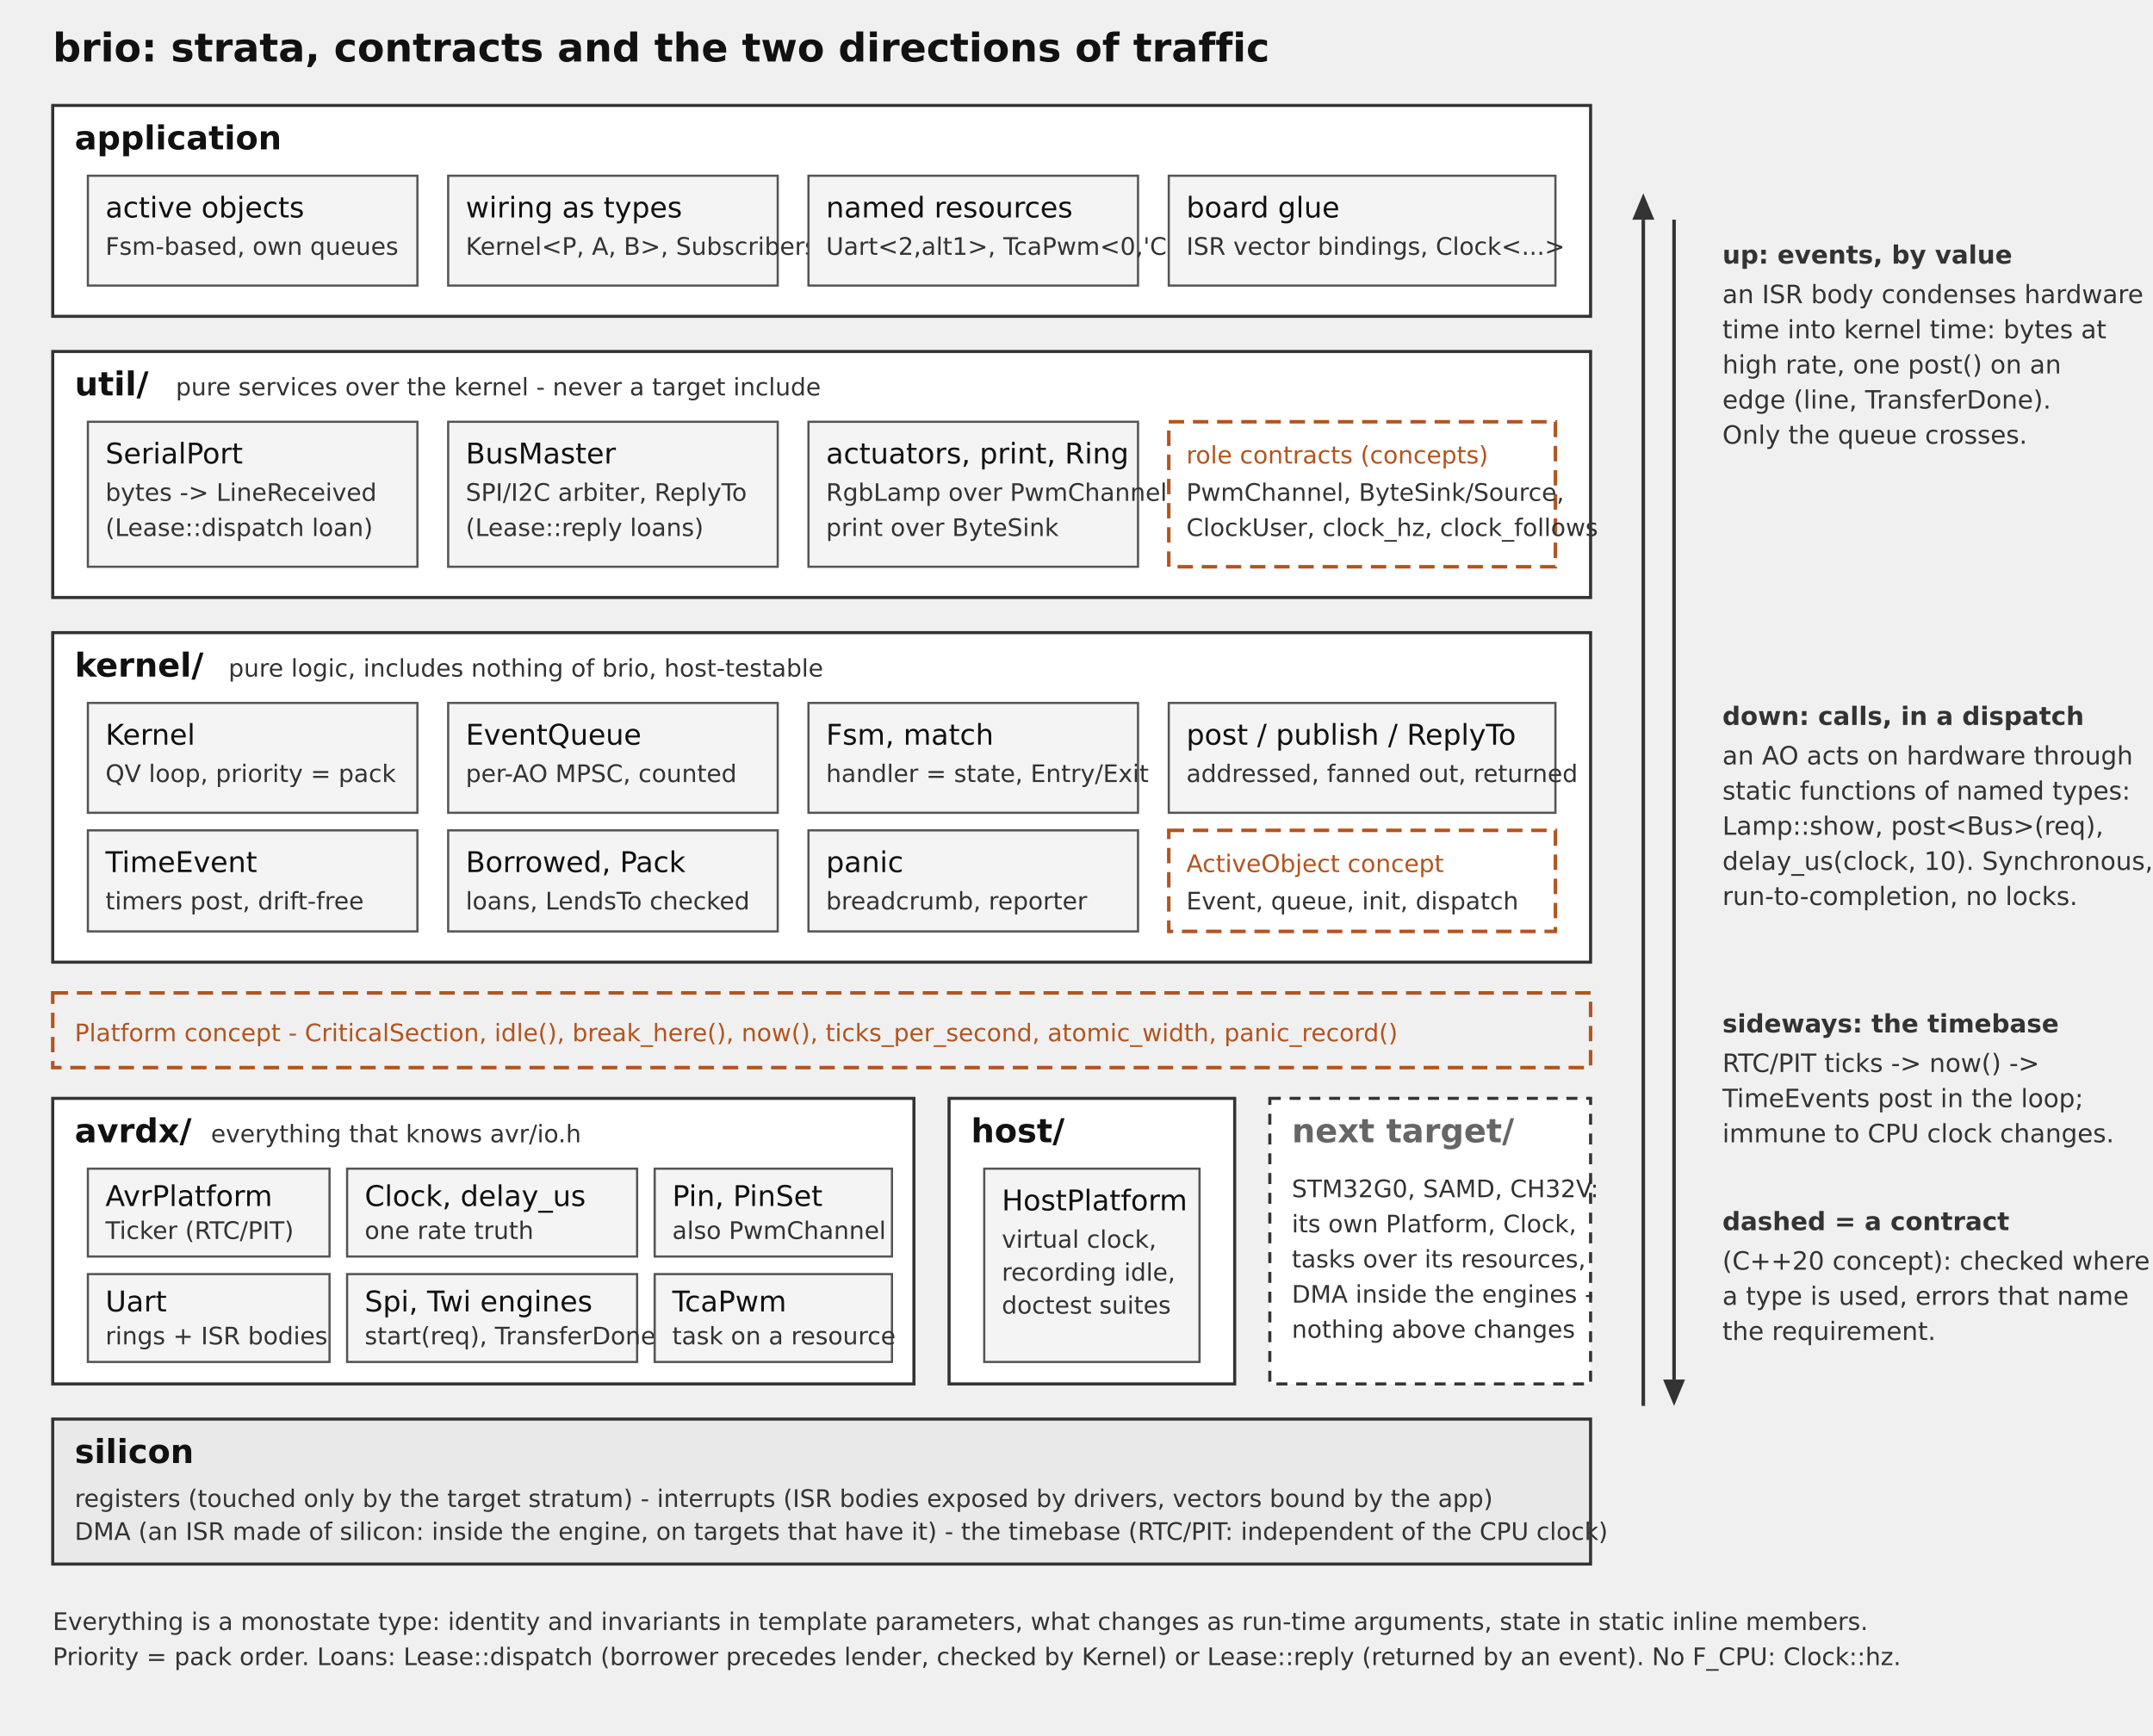
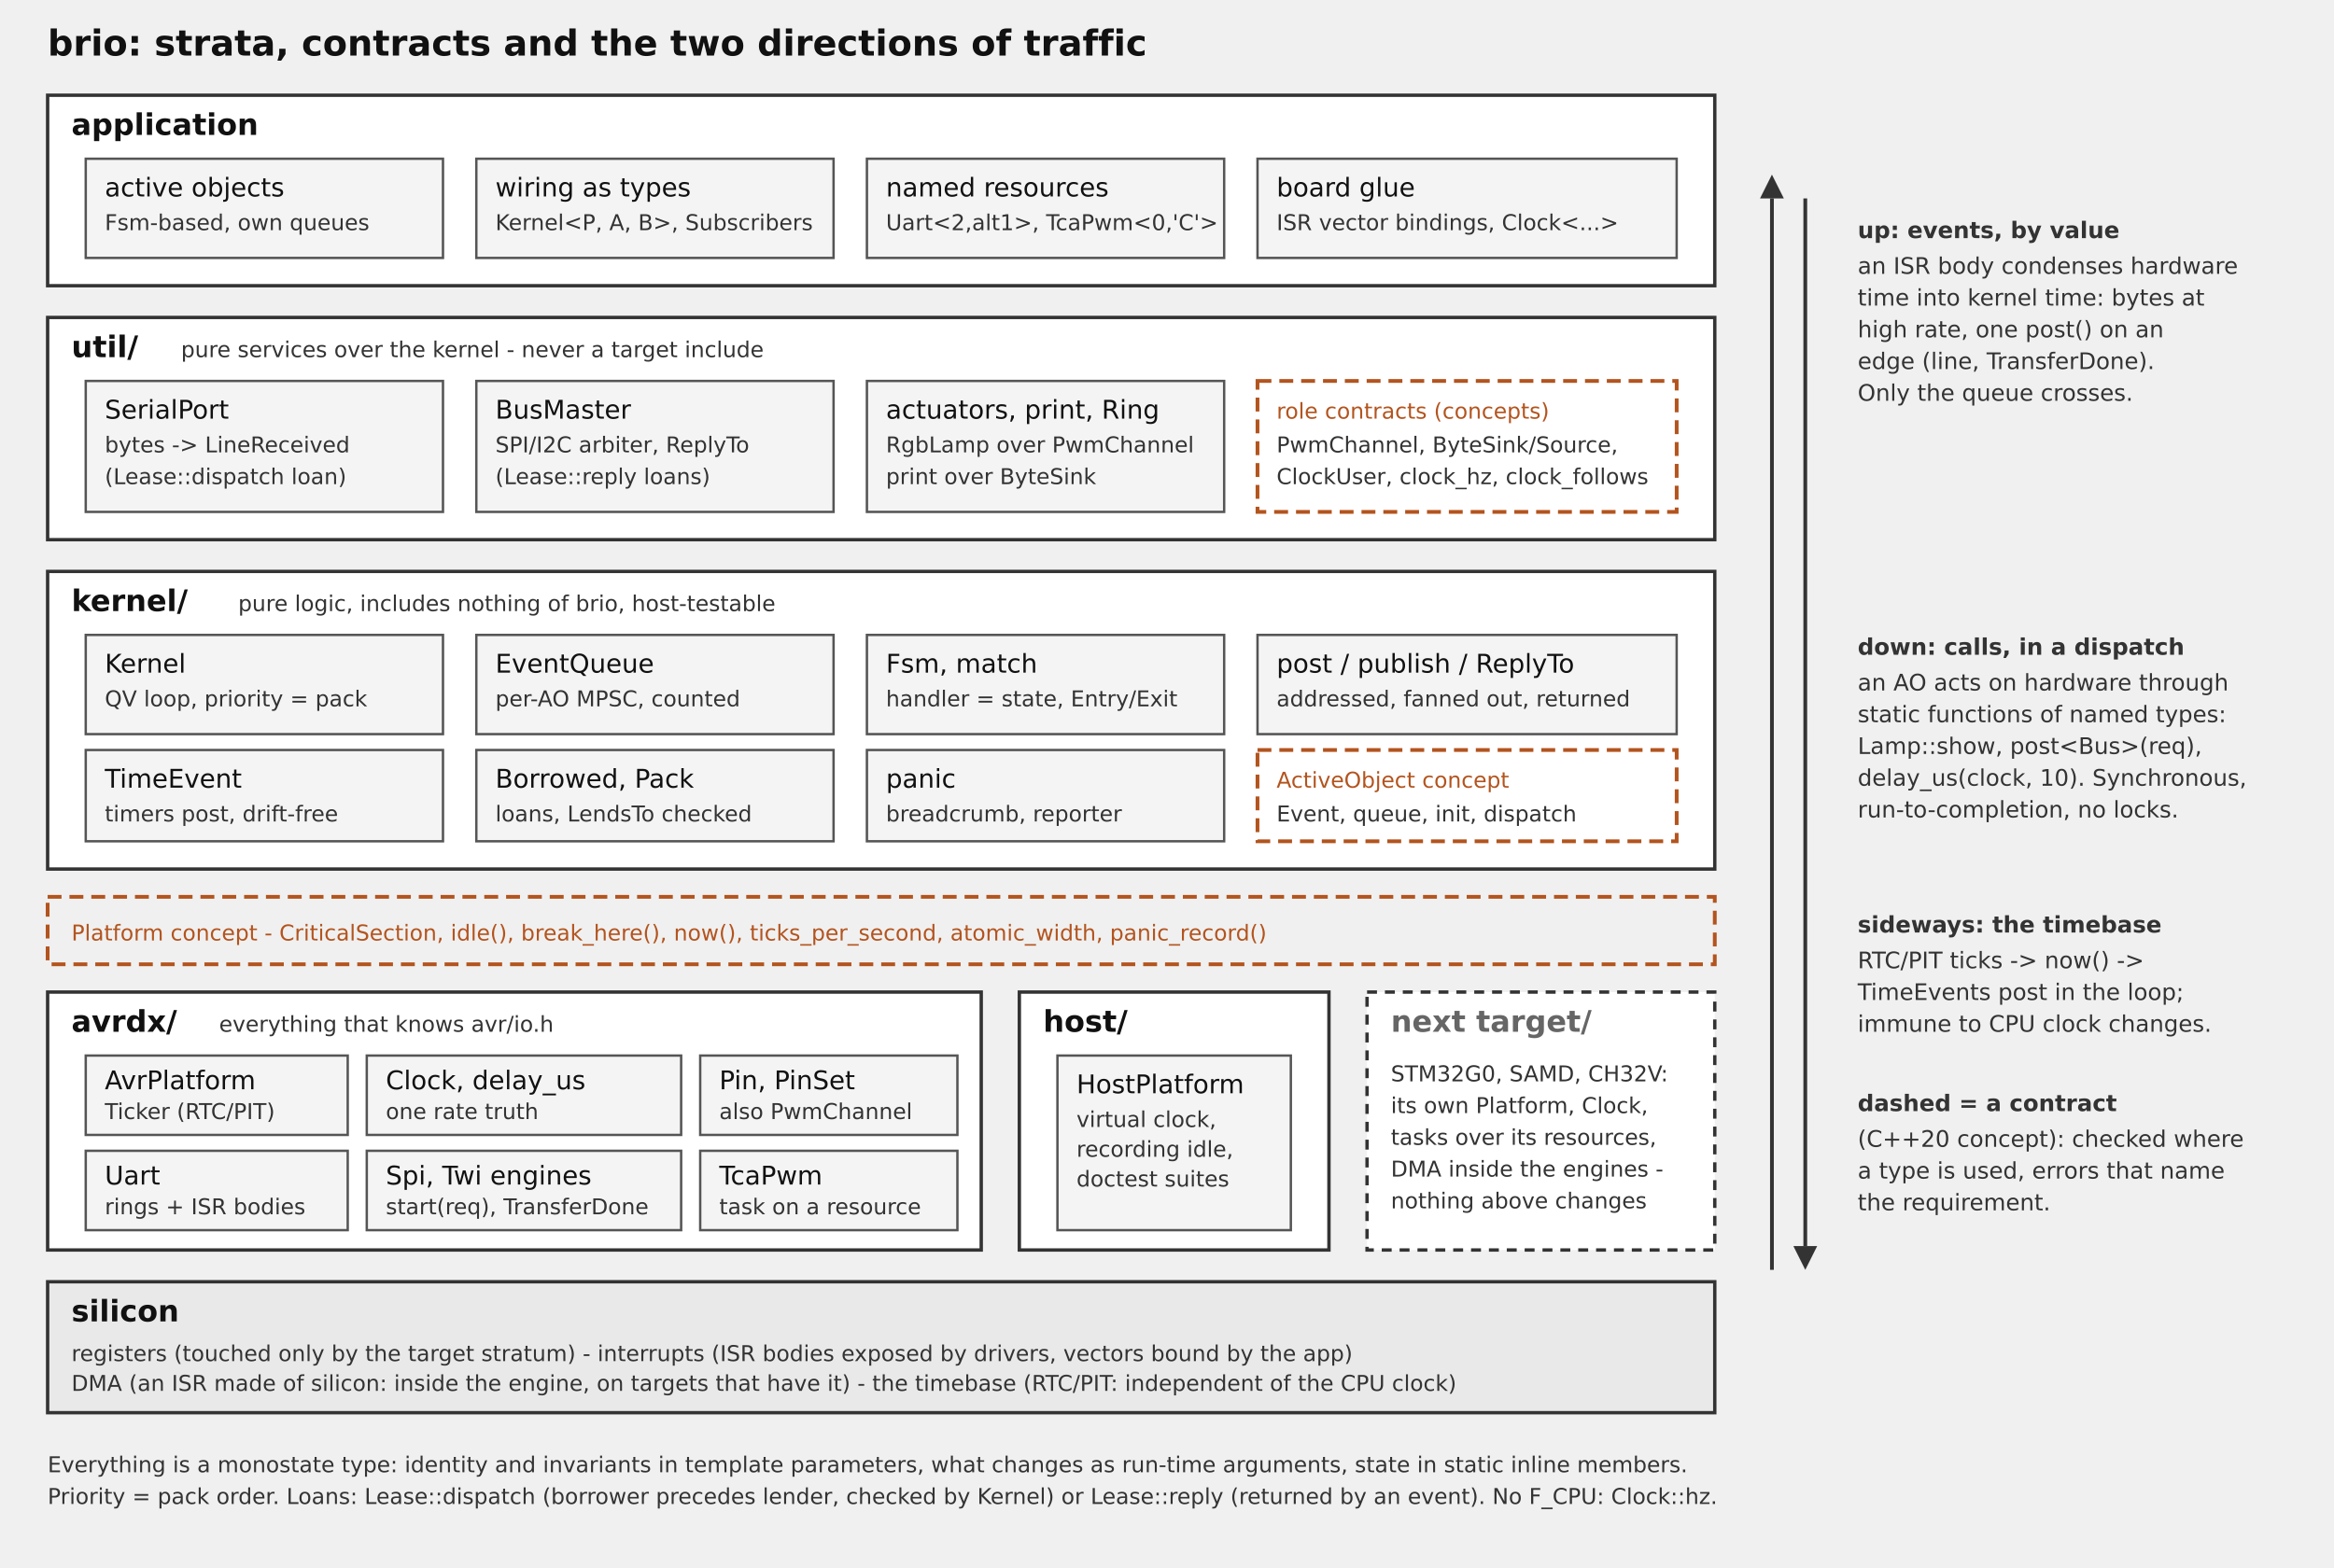
- <svg xmlns="http://www.w3.org/2000/svg" width="980" height="790" viewBox="0 0 980 790" font-family="DejaVu Sans, Verdana, sans-serif" font-size="13">
+ <svg xmlns="http://www.w3.org/2000/svg" width="1176" height="790" viewBox="0 0 1176 790" font-family="DejaVu Sans, Verdana, sans-serif" font-size="13">
  <text x="24" y="28" font-size="18" font-weight="bold" fill="#111111">brio: strata, contracts and the two directions of traffic</text>
-   <rect x="24" y="48" width="700" height="96" fill="#ffffff" stroke="#333333" stroke-width="1.4" />
-   <text x="34" y="68" font-size="15" font-weight="bold" fill="#111111">application</text>
-   <rect x="40" y="80" width="150" height="50" fill="#f4f4f4" stroke="#555555" stroke-width="1" />
-   <text x="48" y="99" fill="#111111">active objects</text>
-   <text x="48" y="116" font-size="11" fill="#333333">Fsm-based, own queues</text>
-   <rect x="204" y="80" width="150" height="50" fill="#f4f4f4" stroke="#555555" stroke-width="1" />
-   <text x="212" y="99" fill="#111111">wiring as types</text>
-   <text x="212" y="116" font-size="11" fill="#333333">Kernel&lt;P, A, B&gt;, Subscribers</text>
-   <rect x="368" y="80" width="150" height="50" fill="#f4f4f4" stroke="#555555" stroke-width="1" />
-   <text x="376" y="99" fill="#111111">named resources</text>
-   <text x="376" y="116" font-size="11" fill="#333333">Uart&lt;2,alt1&gt;, TcaPwm&lt;0,'C'&gt;</text>
-   <rect x="532" y="80" width="176" height="50" fill="#f4f4f4" stroke="#555555" stroke-width="1" />
-   <text x="540" y="99" fill="#111111">board glue</text>
-   <text x="540" y="116" font-size="11" fill="#333333">ISR vector bindings, Clock&lt;...&gt;</text>
-   <rect x="24" y="160" width="700" height="112" fill="#ffffff" stroke="#333333" stroke-width="1.4" />
-   <text x="34" y="180" font-size="15" font-weight="bold" fill="#111111">util/</text>
-   <text x="80" y="180" font-size="11" fill="#333333">pure services over the kernel - never a target include</text>
-   <rect x="40" y="192" width="150" height="66" fill="#f4f4f4" stroke="#555555" stroke-width="1" />
-   <text x="48" y="211" fill="#111111">SerialPort</text>
-   <text x="48" y="228" font-size="11" fill="#333333">bytes -&gt; LineReceived</text>
-   <text x="48" y="244" font-size="11" fill="#333333">(Lease::dispatch loan)</text>
-   <rect x="204" y="192" width="150" height="66" fill="#f4f4f4" stroke="#555555" stroke-width="1" />
-   <text x="212" y="211" fill="#111111">BusMaster</text>
-   <text x="212" y="228" font-size="11" fill="#333333">SPI/I2C arbiter, ReplyTo</text>
-   <text x="212" y="244" font-size="11" fill="#333333">(Lease::reply loans)</text>
-   <rect x="368" y="192" width="150" height="66" fill="#f4f4f4" stroke="#555555" stroke-width="1" />
-   <text x="376" y="211" fill="#111111">actuators, print, Ring</text>
-   <text x="376" y="228" font-size="11" fill="#333333">RgbLamp over PwmChannel</text>
-   <text x="376" y="244" font-size="11" fill="#333333">print over ByteSink</text>
-   <rect x="532" y="192" width="176" height="66" fill="none" stroke="#b3541e" stroke-width="1.6" stroke-dasharray="7 4" />
-   <text x="540" y="211" font-size="11" fill="#b3541e">role contracts (concepts)</text>
-   <text x="540" y="228" font-size="11" fill="#333333">PwmChannel, ByteSink/Source,</text>
-   <text x="540" y="244" font-size="11" fill="#333333">ClockUser, clock_hz, clock_follows</text>
-   <rect x="24" y="288" width="700" height="150" fill="#ffffff" stroke="#333333" stroke-width="1.4" />
-   <text x="34" y="308" font-size="15" font-weight="bold" fill="#111111">kernel/</text>
-   <text x="104" y="308" font-size="11" fill="#333333">pure logic, includes nothing of brio, host-testable</text>
-   <rect x="40" y="320" width="150" height="50" fill="#f4f4f4" stroke="#555555" stroke-width="1" />
-   <text x="48" y="339" fill="#111111">Kernel</text>
-   <text x="48" y="356" font-size="11" fill="#333333">QV loop, priority = pack</text>
-   <rect x="204" y="320" width="150" height="50" fill="#f4f4f4" stroke="#555555" stroke-width="1" />
-   <text x="212" y="339" fill="#111111">EventQueue</text>
-   <text x="212" y="356" font-size="11" fill="#333333">per-AO MPSC, counted</text>
-   <rect x="368" y="320" width="150" height="50" fill="#f4f4f4" stroke="#555555" stroke-width="1" />
-   <text x="376" y="339" fill="#111111">Fsm, match</text>
-   <text x="376" y="356" font-size="11" fill="#333333">handler = state, Entry/Exit</text>
-   <rect x="532" y="320" width="176" height="50" fill="#f4f4f4" stroke="#555555" stroke-width="1" />
-   <text x="540" y="339" fill="#111111">post / publish / ReplyTo</text>
-   <text x="540" y="356" font-size="11" fill="#333333">addressed, fanned out, returned</text>
-   <rect x="40" y="378" width="150" height="46" fill="#f4f4f4" stroke="#555555" stroke-width="1" />
-   <text x="48" y="397" fill="#111111">TimeEvent</text>
-   <text x="48" y="414" font-size="11" fill="#333333">timers post, drift-free</text>
-   <rect x="204" y="378" width="150" height="46" fill="#f4f4f4" stroke="#555555" stroke-width="1" />
-   <text x="212" y="397" fill="#111111">Borrowed, Pack</text>
-   <text x="212" y="414" font-size="11" fill="#333333">loans, LendsTo checked</text>
-   <rect x="368" y="378" width="150" height="46" fill="#f4f4f4" stroke="#555555" stroke-width="1" />
-   <text x="376" y="397" fill="#111111">panic</text>
-   <text x="376" y="414" font-size="11" fill="#333333">breadcrumb, reporter</text>
-   <rect x="532" y="378" width="176" height="46" fill="none" stroke="#b3541e" stroke-width="1.6" stroke-dasharray="7 4" />
-   <text x="540" y="397" font-size="11" fill="#b3541e">ActiveObject concept</text>
-   <text x="540" y="414" font-size="11" fill="#333333">Event, queue, init, dispatch</text>
-   <rect x="24" y="452" width="700" height="34" fill="none" stroke="#b3541e" stroke-width="1.6" stroke-dasharray="7 4" />
-   <text x="34" y="474" font-size="11" fill="#b3541e">Platform concept  -  CriticalSection, idle(), break_here(), now(), ticks_per_second, atomic_width, panic_record()</text>
-   <rect x="24" y="500" width="392" height="130" fill="#ffffff" stroke="#333333" stroke-width="1.4" />
-   <text x="34" y="520" font-size="15" font-weight="bold" fill="#111111">avrdx/</text>
-   <text x="96" y="520" font-size="11" fill="#333333">everything that knows avr/io.h</text>
-   <rect x="40" y="532" width="110" height="40" fill="#f4f4f4" stroke="#555555" stroke-width="1" />
-   <text x="48" y="549" fill="#111111">AvrPlatform</text>
-   <text x="48" y="564" font-size="11" fill="#333333">Ticker (RTC/PIT)</text>
-   <rect x="158" y="532" width="132" height="40" fill="#f4f4f4" stroke="#555555" stroke-width="1" />
-   <text x="166" y="549" fill="#111111">Clock, delay_us</text>
-   <text x="166" y="564" font-size="11" fill="#333333">one rate truth</text>
-   <rect x="298" y="532" width="108" height="40" fill="#f4f4f4" stroke="#555555" stroke-width="1" />
-   <text x="306" y="549" fill="#111111">Pin, PinSet</text>
-   <text x="306" y="564" font-size="11" fill="#333333">also PwmChannel</text>
-   <rect x="40" y="580" width="110" height="40" fill="#f4f4f4" stroke="#555555" stroke-width="1" />
-   <text x="48" y="597" fill="#111111">Uart</text>
-   <text x="48" y="612" font-size="11" fill="#333333">rings + ISR bodies</text>
-   <rect x="158" y="580" width="132" height="40" fill="#f4f4f4" stroke="#555555" stroke-width="1" />
-   <text x="166" y="597" fill="#111111">Spi, Twi engines</text>
-   <text x="166" y="612" font-size="11" fill="#333333">start(req), TransferDone</text>
-   <rect x="298" y="580" width="108" height="40" fill="#f4f4f4" stroke="#555555" stroke-width="1" />
-   <text x="306" y="597" fill="#111111">TcaPwm</text>
-   <text x="306" y="612" font-size="11" fill="#333333">task on a resource</text>
-   <rect x="432" y="500" width="130" height="130" fill="#ffffff" stroke="#333333" stroke-width="1.4" />
-   <text x="442" y="520" font-size="15" font-weight="bold" fill="#111111">host/</text>
-   <rect x="448" y="532" width="98" height="88" fill="#f4f4f4" stroke="#555555" stroke-width="1" />
-   <text x="456" y="551" fill="#111111">HostPlatform</text>
-   <text x="456" y="568" font-size="11" fill="#333333">virtual clock,</text>
-   <text x="456" y="583" font-size="11" fill="#333333">recording idle,</text>
-   <text x="456" y="598" font-size="11" fill="#333333">doctest suites</text>
-   <rect x="578" y="500" width="146" height="130" fill="#ffffff" stroke="#333333" stroke-width="1.4" stroke-dasharray="5 4" />
-   <text x="588" y="520" font-size="15" font-weight="bold" fill="#666666">next target/</text>
-   <text x="588" y="545" font-size="11" fill="#333333">STM32G0, SAMD, CH32V:</text>
-   <text x="588" y="561" font-size="11" fill="#333333">its own Platform, Clock,</text>
-   <text x="588" y="577" font-size="11" fill="#333333">tasks over its resources,</text>
-   <text x="588" y="593" font-size="11" fill="#333333">DMA inside the engines -</text>
-   <text x="588" y="609" font-size="11" fill="#333333">nothing above changes</text>
-   <rect x="24" y="646" width="700" height="66" fill="#e9e9e9" stroke="#333333" stroke-width="1.4" />
-   <text x="34" y="666" font-size="15" font-weight="bold" fill="#111111">silicon</text>
-   <text x="34" y="686" font-size="11" fill="#333333">registers (touched only by the target stratum) - interrupts (ISR bodies exposed by drivers, vectors bound by the app)</text>
-   <text x="34" y="701" font-size="11" fill="#333333">DMA (an ISR made of silicon: inside the engine, on targets that have it) - the timebase (RTC/PIT: independent of the CPU clock)</text>
-   <line x1="748" y1="640" x2="748" y2="100" stroke="#333333" stroke-width="1.6" />
-   <polygon points="748,88 743,100 753,100" fill="#333333" />
-   <line x1="762" y1="100" x2="762" y2="628" stroke="#333333" stroke-width="1.6" />
-   <polygon points="762,640 757,628 767,628" fill="#333333" />
-   <text x="784" y="120" font-size="11.5" fill="#333333" font-weight="bold">up: events, by value</text>
-   <text x="784" y="138" font-size="11.5" fill="#333333">an ISR body condenses hardware</text>
-   <text x="784" y="154" font-size="11.5" fill="#333333">time into kernel time: bytes at</text>
-   <text x="784" y="170" font-size="11.5" fill="#333333">high rate, one post() on an</text>
-   <text x="784" y="186" font-size="11.5" fill="#333333">edge (line, TransferDone).</text>
-   <text x="784" y="202" font-size="11.5" fill="#333333">Only the queue crosses.</text>
-   <text x="784" y="330" font-size="11.5" fill="#333333" font-weight="bold">down: calls, in a dispatch</text>
-   <text x="784" y="348" font-size="11.5" fill="#333333">an AO acts on hardware through</text>
-   <text x="784" y="364" font-size="11.5" fill="#333333">static functions of named types:</text>
-   <text x="784" y="380" font-size="11.5" fill="#333333">Lamp::show, post&lt;Bus&gt;(req),</text>
-   <text x="784" y="396" font-size="11.5" fill="#333333">delay_us(clock, 10). Synchronous,</text>
-   <text x="784" y="412" font-size="11.5" fill="#333333">run-to-completion, no locks.</text>
-   <text x="784" y="470" font-size="11.5" fill="#333333" font-weight="bold">sideways: the timebase</text>
-   <text x="784" y="488" font-size="11.5" fill="#333333">RTC/PIT ticks -&gt; now() -&gt;</text>
-   <text x="784" y="504" font-size="11.5" fill="#333333">TimeEvents post in the loop;</text>
-   <text x="784" y="520" font-size="11.5" fill="#333333">immune to CPU clock changes.</text>
-   <text x="784" y="560" font-size="11.5" fill="#333333" font-weight="bold">dashed = a contract</text>
-   <text x="784" y="578" font-size="11.5" fill="#333333">(C++20 concept): checked where</text>
-   <text x="784" y="594" font-size="11.5" fill="#333333">a type is used, errors that name</text>
-   <text x="784" y="610" font-size="11.5" fill="#333333">the requirement.</text>
+   <rect x="24" y="48" width="840" height="96" fill="#ffffff" stroke="#333333" stroke-width="1.7" />
+   <text x="36" y="68" font-size="15" font-weight="bold" fill="#111111">application</text>
+   <rect x="43.2" y="80" width="180" height="50" fill="#f4f4f4" stroke="#555555" stroke-width="1.2" />
+   <text x="52.8" y="99" fill="#111111">active objects</text>
+   <text x="52.8" y="116" font-size="11" fill="#333333">Fsm-based, own queues</text>
+   <rect x="240" y="80" width="180" height="50" fill="#f4f4f4" stroke="#555555" stroke-width="1.2" />
+   <text x="249.6" y="99" fill="#111111">wiring as types</text>
+   <text x="249.6" y="116" font-size="11" fill="#333333">Kernel&lt;P, A, B&gt;, Subscribers</text>
+   <rect x="436.8" y="80" width="180" height="50" fill="#f4f4f4" stroke="#555555" stroke-width="1.2" />
+   <text x="446.4" y="99" fill="#111111">named resources</text>
+   <text x="446.4" y="116" font-size="11" fill="#333333">Uart&lt;2,alt1&gt;, TcaPwm&lt;0,'C'&gt;</text>
+   <rect x="633.6" y="80" width="211.2" height="50" fill="#f4f4f4" stroke="#555555" stroke-width="1.2" />
+   <text x="643.2" y="99" fill="#111111">board glue</text>
+   <text x="643.2" y="116" font-size="11" fill="#333333">ISR vector bindings, Clock&lt;...&gt;</text>
+   <rect x="24" y="160" width="840" height="112" fill="#ffffff" stroke="#333333" stroke-width="1.7" />
+   <text x="36" y="180" font-size="15" font-weight="bold" fill="#111111">util/</text>
+   <text x="91.2" y="180" font-size="11" fill="#333333">pure services over the kernel - never a target include</text>
+   <rect x="43.2" y="192" width="180" height="66" fill="#f4f4f4" stroke="#555555" stroke-width="1.2" />
+   <text x="52.8" y="211" fill="#111111">SerialPort</text>
+   <text x="52.8" y="228" font-size="11" fill="#333333">bytes -&gt; LineReceived</text>
+   <text x="52.8" y="244" font-size="11" fill="#333333">(Lease::dispatch loan)</text>
+   <rect x="240" y="192" width="180" height="66" fill="#f4f4f4" stroke="#555555" stroke-width="1.2" />
+   <text x="249.6" y="211" fill="#111111">BusMaster</text>
+   <text x="249.6" y="228" font-size="11" fill="#333333">SPI/I2C arbiter, ReplyTo</text>
+   <text x="249.6" y="244" font-size="11" fill="#333333">(Lease::reply loans)</text>
+   <rect x="436.8" y="192" width="180" height="66" fill="#f4f4f4" stroke="#555555" stroke-width="1.2" />
+   <text x="446.4" y="211" fill="#111111">actuators, print, Ring</text>
+   <text x="446.4" y="228" font-size="11" fill="#333333">RgbLamp over PwmChannel</text>
+   <text x="446.4" y="244" font-size="11" fill="#333333">print over ByteSink</text>
+   <rect x="633.6" y="192" width="211.2" height="66" fill="none" stroke="#b3541e" stroke-width="1.9" stroke-dasharray="7 4" />
+   <text x="643.2" y="211" font-size="11" fill="#b3541e">role contracts (concepts)</text>
+   <text x="643.2" y="228" font-size="11" fill="#333333">PwmChannel, ByteSink/Source,</text>
+   <text x="643.2" y="244" font-size="11" fill="#333333">ClockUser, clock_hz, clock_follows</text>
+   <rect x="24" y="288" width="840" height="150" fill="#ffffff" stroke="#333333" stroke-width="1.7" />
+   <text x="36" y="308" font-size="15" font-weight="bold" fill="#111111">kernel/</text>
+   <text x="120" y="308" font-size="11" fill="#333333">pure logic, includes nothing of brio, host-testable</text>
+   <rect x="43.2" y="320" width="180" height="50" fill="#f4f4f4" stroke="#555555" stroke-width="1.2" />
+   <text x="52.8" y="339" fill="#111111">Kernel</text>
+   <text x="52.8" y="356" font-size="11" fill="#333333">QV loop, priority = pack</text>
+   <rect x="240" y="320" width="180" height="50" fill="#f4f4f4" stroke="#555555" stroke-width="1.2" />
+   <text x="249.6" y="339" fill="#111111">EventQueue</text>
+   <text x="249.6" y="356" font-size="11" fill="#333333">per-AO MPSC, counted</text>
+   <rect x="436.8" y="320" width="180" height="50" fill="#f4f4f4" stroke="#555555" stroke-width="1.2" />
+   <text x="446.4" y="339" fill="#111111">Fsm, match</text>
+   <text x="446.4" y="356" font-size="11" fill="#333333">handler = state, Entry/Exit</text>
+   <rect x="633.6" y="320" width="211.2" height="50" fill="#f4f4f4" stroke="#555555" stroke-width="1.2" />
+   <text x="643.2" y="339" fill="#111111">post / publish / ReplyTo</text>
+   <text x="643.2" y="356" font-size="11" fill="#333333">addressed, fanned out, returned</text>
+   <rect x="43.2" y="378" width="180" height="46" fill="#f4f4f4" stroke="#555555" stroke-width="1.2" />
+   <text x="52.8" y="397" fill="#111111">TimeEvent</text>
+   <text x="52.8" y="414" font-size="11" fill="#333333">timers post, drift-free</text>
+   <rect x="240" y="378" width="180" height="46" fill="#f4f4f4" stroke="#555555" stroke-width="1.2" />
+   <text x="249.6" y="397" fill="#111111">Borrowed, Pack</text>
+   <text x="249.6" y="414" font-size="11" fill="#333333">loans, LendsTo checked</text>
+   <rect x="436.8" y="378" width="180" height="46" fill="#f4f4f4" stroke="#555555" stroke-width="1.2" />
+   <text x="446.4" y="397" fill="#111111">panic</text>
+   <text x="446.4" y="414" font-size="11" fill="#333333">breadcrumb, reporter</text>
+   <rect x="633.6" y="378" width="211.2" height="46" fill="none" stroke="#b3541e" stroke-width="1.9" stroke-dasharray="7 4" />
+   <text x="643.2" y="397" font-size="11" fill="#b3541e">ActiveObject concept</text>
+   <text x="643.2" y="414" font-size="11" fill="#333333">Event, queue, init, dispatch</text>
+   <rect x="24" y="452" width="840" height="34" fill="none" stroke="#b3541e" stroke-width="1.9" stroke-dasharray="7 4" />
+   <text x="36" y="474" font-size="11" fill="#b3541e">Platform concept  -  CriticalSection, idle(), break_here(), now(), ticks_per_second, atomic_width, panic_record()</text>
+   <rect x="24" y="500" width="470.4" height="130" fill="#ffffff" stroke="#333333" stroke-width="1.7" />
+   <text x="36" y="520" font-size="15" font-weight="bold" fill="#111111">avrdx/</text>
+   <text x="110.4" y="520" font-size="11" fill="#333333">everything that knows avr/io.h</text>
+   <rect x="43.2" y="532" width="132" height="40" fill="#f4f4f4" stroke="#555555" stroke-width="1.2" />
+   <text x="52.8" y="549" fill="#111111">AvrPlatform</text>
+   <text x="52.8" y="564" font-size="11" fill="#333333">Ticker (RTC/PIT)</text>
+   <rect x="184.8" y="532" width="158.4" height="40" fill="#f4f4f4" stroke="#555555" stroke-width="1.2" />
+   <text x="194.4" y="549" fill="#111111">Clock, delay_us</text>
+   <text x="194.4" y="564" font-size="11" fill="#333333">one rate truth</text>
+   <rect x="352.8" y="532" width="129.6" height="40" fill="#f4f4f4" stroke="#555555" stroke-width="1.2" />
+   <text x="362.4" y="549" fill="#111111">Pin, PinSet</text>
+   <text x="362.4" y="564" font-size="11" fill="#333333">also PwmChannel</text>
+   <rect x="43.2" y="580" width="132" height="40" fill="#f4f4f4" stroke="#555555" stroke-width="1.2" />
+   <text x="52.8" y="597" fill="#111111">Uart</text>
+   <text x="52.8" y="612" font-size="11" fill="#333333">rings + ISR bodies</text>
+   <rect x="184.8" y="580" width="158.4" height="40" fill="#f4f4f4" stroke="#555555" stroke-width="1.2" />
+   <text x="194.4" y="597" fill="#111111">Spi, Twi engines</text>
+   <text x="194.4" y="612" font-size="11" fill="#333333">start(req), TransferDone</text>
+   <rect x="352.8" y="580" width="129.6" height="40" fill="#f4f4f4" stroke="#555555" stroke-width="1.2" />
+   <text x="362.4" y="597" fill="#111111">TcaPwm</text>
+   <text x="362.4" y="612" font-size="11" fill="#333333">task on a resource</text>
+   <rect x="513.6" y="500" width="156" height="130" fill="#ffffff" stroke="#333333" stroke-width="1.7" />
+   <text x="525.6" y="520" font-size="15" font-weight="bold" fill="#111111">host/</text>
+   <rect x="532.8" y="532" width="117.6" height="88" fill="#f4f4f4" stroke="#555555" stroke-width="1.2" />
+   <text x="542.4" y="551" fill="#111111">HostPlatform</text>
+   <text x="542.4" y="568" font-size="11" fill="#333333">virtual clock,</text>
+   <text x="542.4" y="583" font-size="11" fill="#333333">recording idle,</text>
+   <text x="542.4" y="598" font-size="11" fill="#333333">doctest suites</text>
+   <rect x="688.8" y="500" width="175.2" height="130" fill="#ffffff" stroke="#333333" stroke-width="1.7" stroke-dasharray="5 4" />
+   <text x="700.8" y="520" font-size="15" font-weight="bold" fill="#666666">next target/</text>
+   <text x="700.8" y="545" font-size="11" fill="#333333">STM32G0, SAMD, CH32V:</text>
+   <text x="700.8" y="561" font-size="11" fill="#333333">its own Platform, Clock,</text>
+   <text x="700.8" y="577" font-size="11" fill="#333333">tasks over its resources,</text>
+   <text x="700.8" y="593" font-size="11" fill="#333333">DMA inside the engines -</text>
+   <text x="700.8" y="609" font-size="11" fill="#333333">nothing above changes</text>
+   <rect x="24" y="646" width="840" height="66" fill="#e9e9e9" stroke="#333333" stroke-width="1.7" />
+   <text x="36" y="666" font-size="15" font-weight="bold" fill="#111111">silicon</text>
+   <text x="36" y="686" font-size="11" fill="#333333">registers (touched only by the target stratum) - interrupts (ISR bodies exposed by drivers, vectors bound by the app)</text>
+   <text x="36" y="701" font-size="11" fill="#333333">DMA (an ISR made of silicon: inside the engine, on targets that have it) - the timebase (RTC/PIT: independent of the CPU clock)</text>
+   <line x1="892.8" y1="640" x2="892.8" y2="100" stroke="#333333" stroke-width="1.9" />
+   <polygon points="892.8,88 886.8,100 898.8,100" fill="#333333" />
+   <line x1="909.6" y1="100" x2="909.6" y2="628" stroke="#333333" stroke-width="1.9" />
+   <polygon points="909.6,640 903.6,628 915.6,628" fill="#333333" />
+   <text x="936" y="120" font-size="11.5" fill="#333333" font-weight="bold">up: events, by value</text>
+   <text x="936" y="138" font-size="11.5" fill="#333333">an ISR body condenses hardware</text>
+   <text x="936" y="154" font-size="11.5" fill="#333333">time into kernel time: bytes at</text>
+   <text x="936" y="170" font-size="11.5" fill="#333333">high rate, one post() on an</text>
+   <text x="936" y="186" font-size="11.5" fill="#333333">edge (line, TransferDone).</text>
+   <text x="936" y="202" font-size="11.5" fill="#333333">Only the queue crosses.</text>
+   <text x="936" y="330" font-size="11.5" fill="#333333" font-weight="bold">down: calls, in a dispatch</text>
+   <text x="936" y="348" font-size="11.5" fill="#333333">an AO acts on hardware through</text>
+   <text x="936" y="364" font-size="11.5" fill="#333333">static functions of named types:</text>
+   <text x="936" y="380" font-size="11.5" fill="#333333">Lamp::show, post&lt;Bus&gt;(req),</text>
+   <text x="936" y="396" font-size="11.5" fill="#333333">delay_us(clock, 10). Synchronous,</text>
+   <text x="936" y="412" font-size="11.5" fill="#333333">run-to-completion, no locks.</text>
+   <text x="936" y="470" font-size="11.5" fill="#333333" font-weight="bold">sideways: the timebase</text>
+   <text x="936" y="488" font-size="11.5" fill="#333333">RTC/PIT ticks -&gt; now() -&gt;</text>
+   <text x="936" y="504" font-size="11.5" fill="#333333">TimeEvents post in the loop;</text>
+   <text x="936" y="520" font-size="11.5" fill="#333333">immune to CPU clock changes.</text>
+   <text x="936" y="560" font-size="11.5" fill="#333333" font-weight="bold">dashed = a contract</text>
+   <text x="936" y="578" font-size="11.5" fill="#333333">(C++20 concept): checked where</text>
+   <text x="936" y="594" font-size="11.5" fill="#333333">a type is used, errors that name</text>
+   <text x="936" y="610" font-size="11.5" fill="#333333">the requirement.</text>
  <text x="24" y="742" font-size="11" fill="#333333">Everything is a monostate type: identity and invariants in template parameters, what changes as run-time arguments, state in static inline members.</text>
  <text x="24" y="758" font-size="11" fill="#333333">Priority = pack order. Loans: Lease::dispatch (borrower precedes lender, checked by Kernel) or Lease::reply (returned by an event). No F_CPU: Clock::hz.</text>
</svg>
